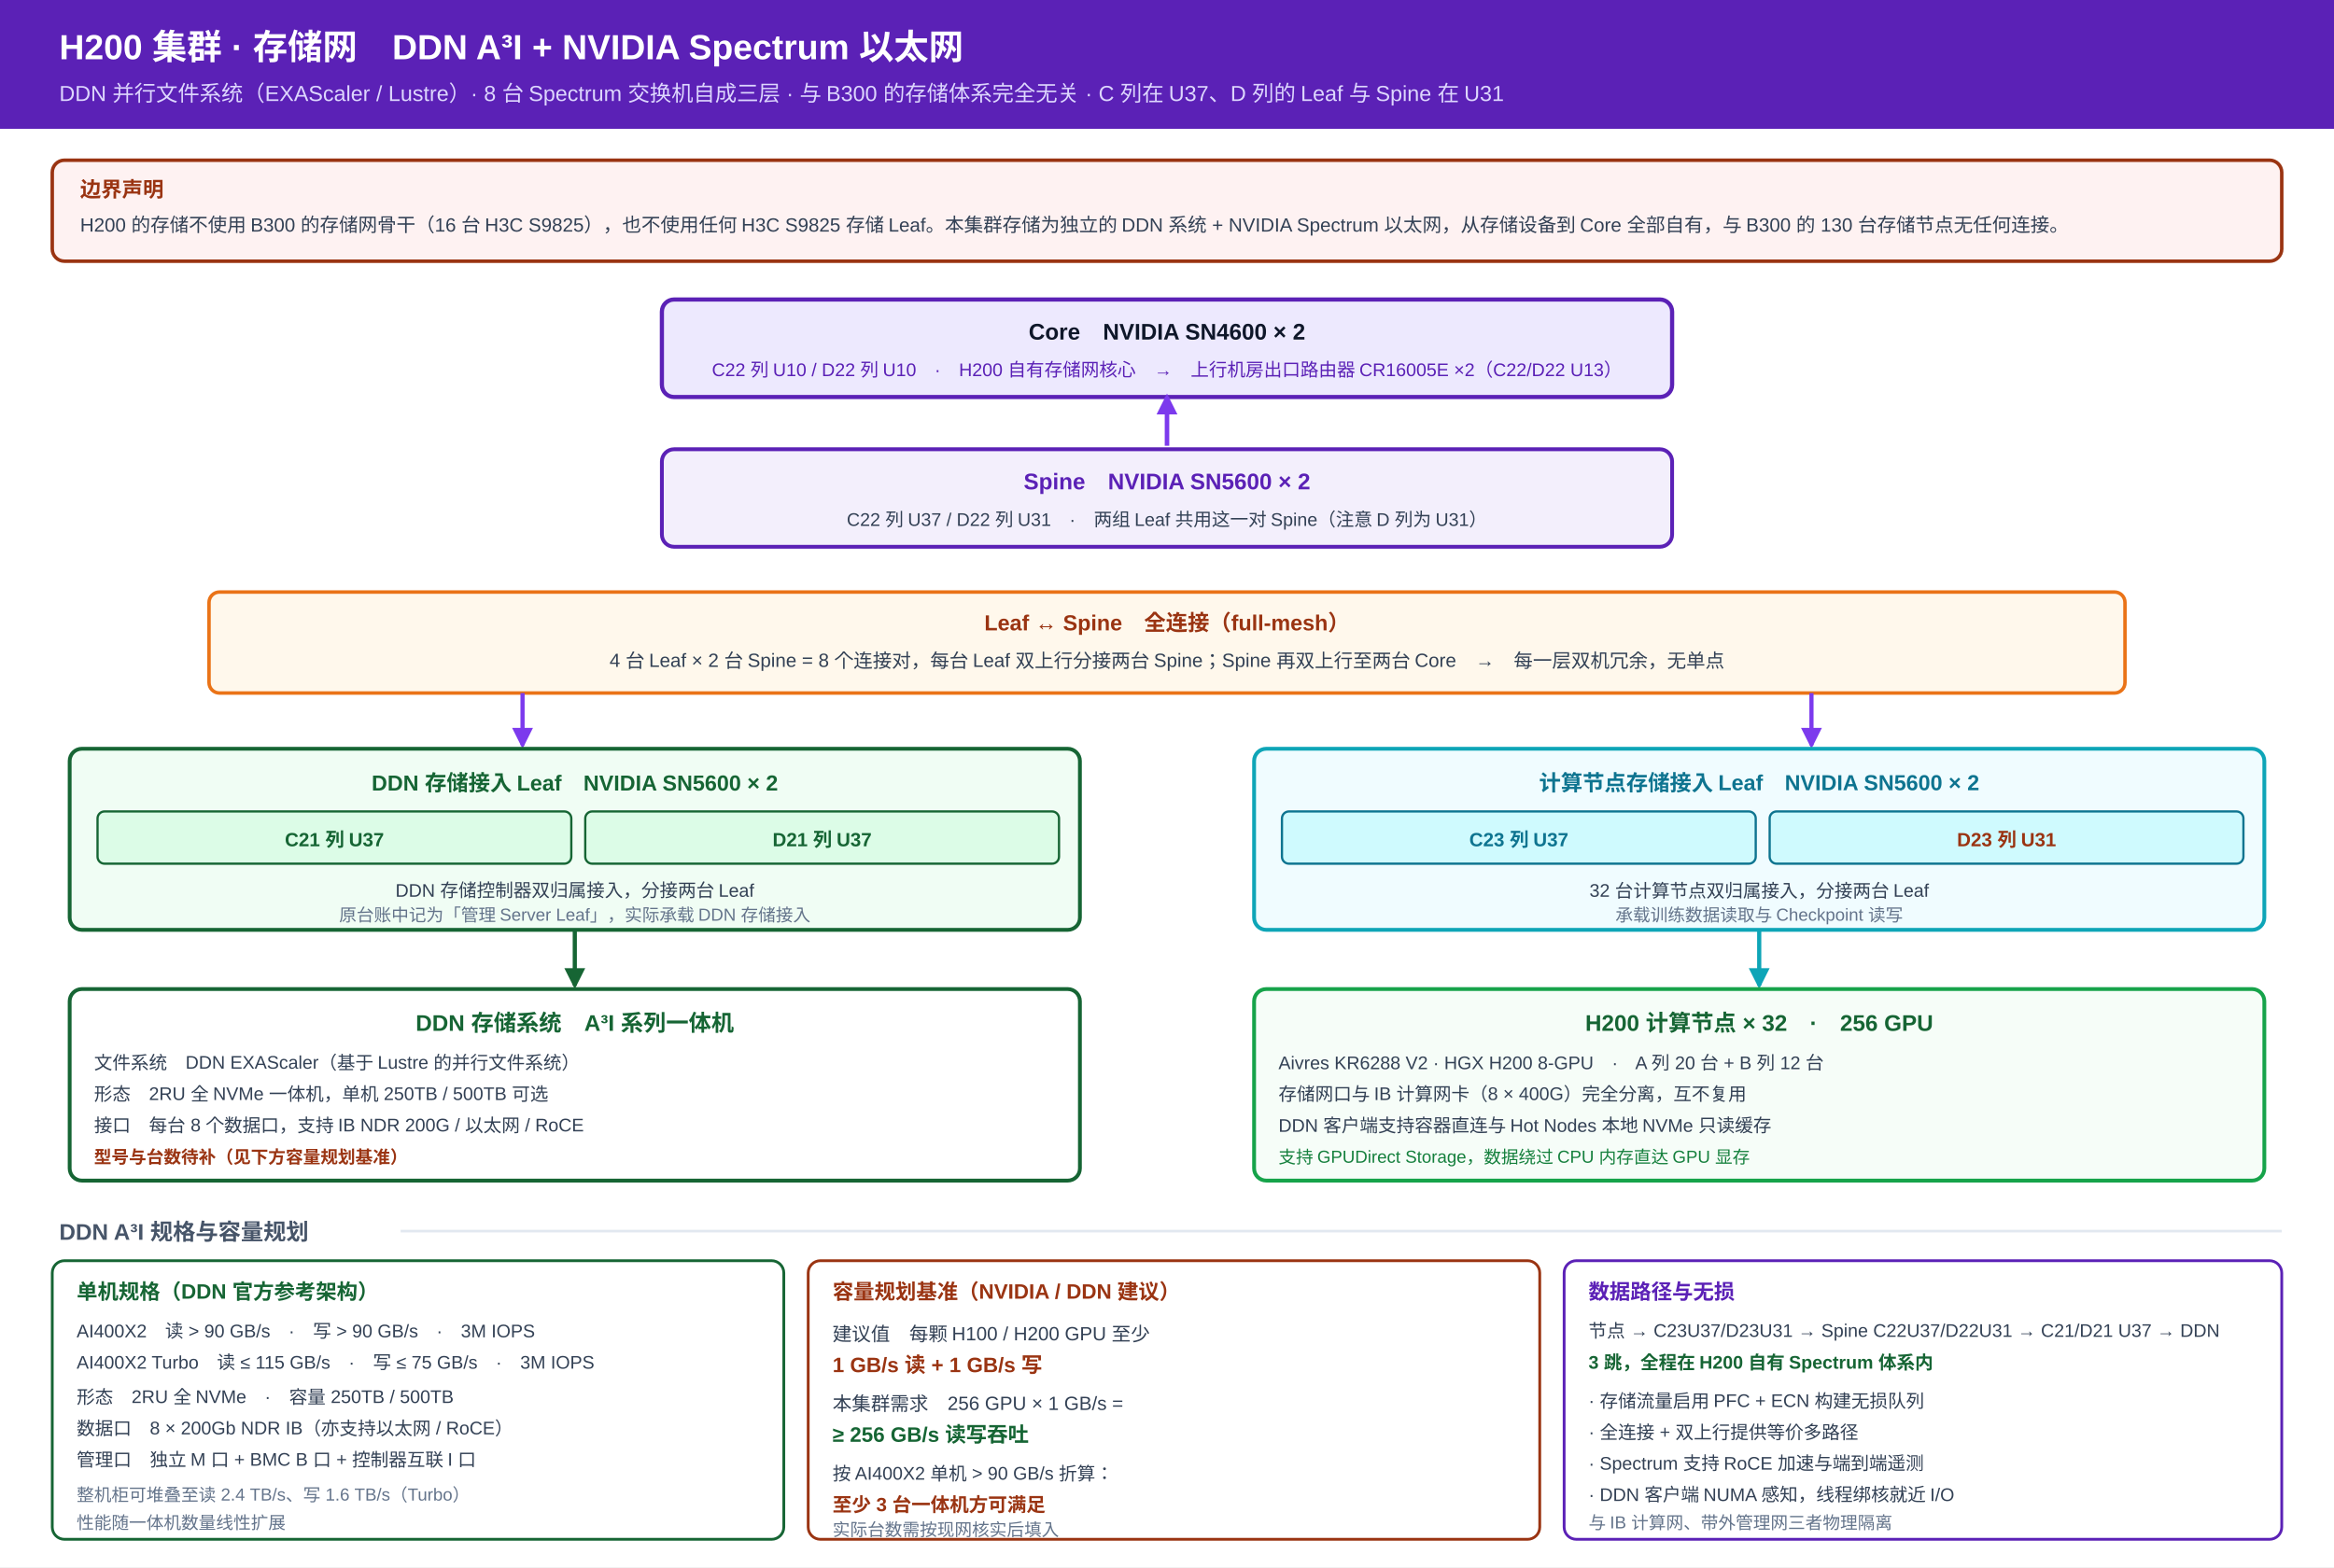
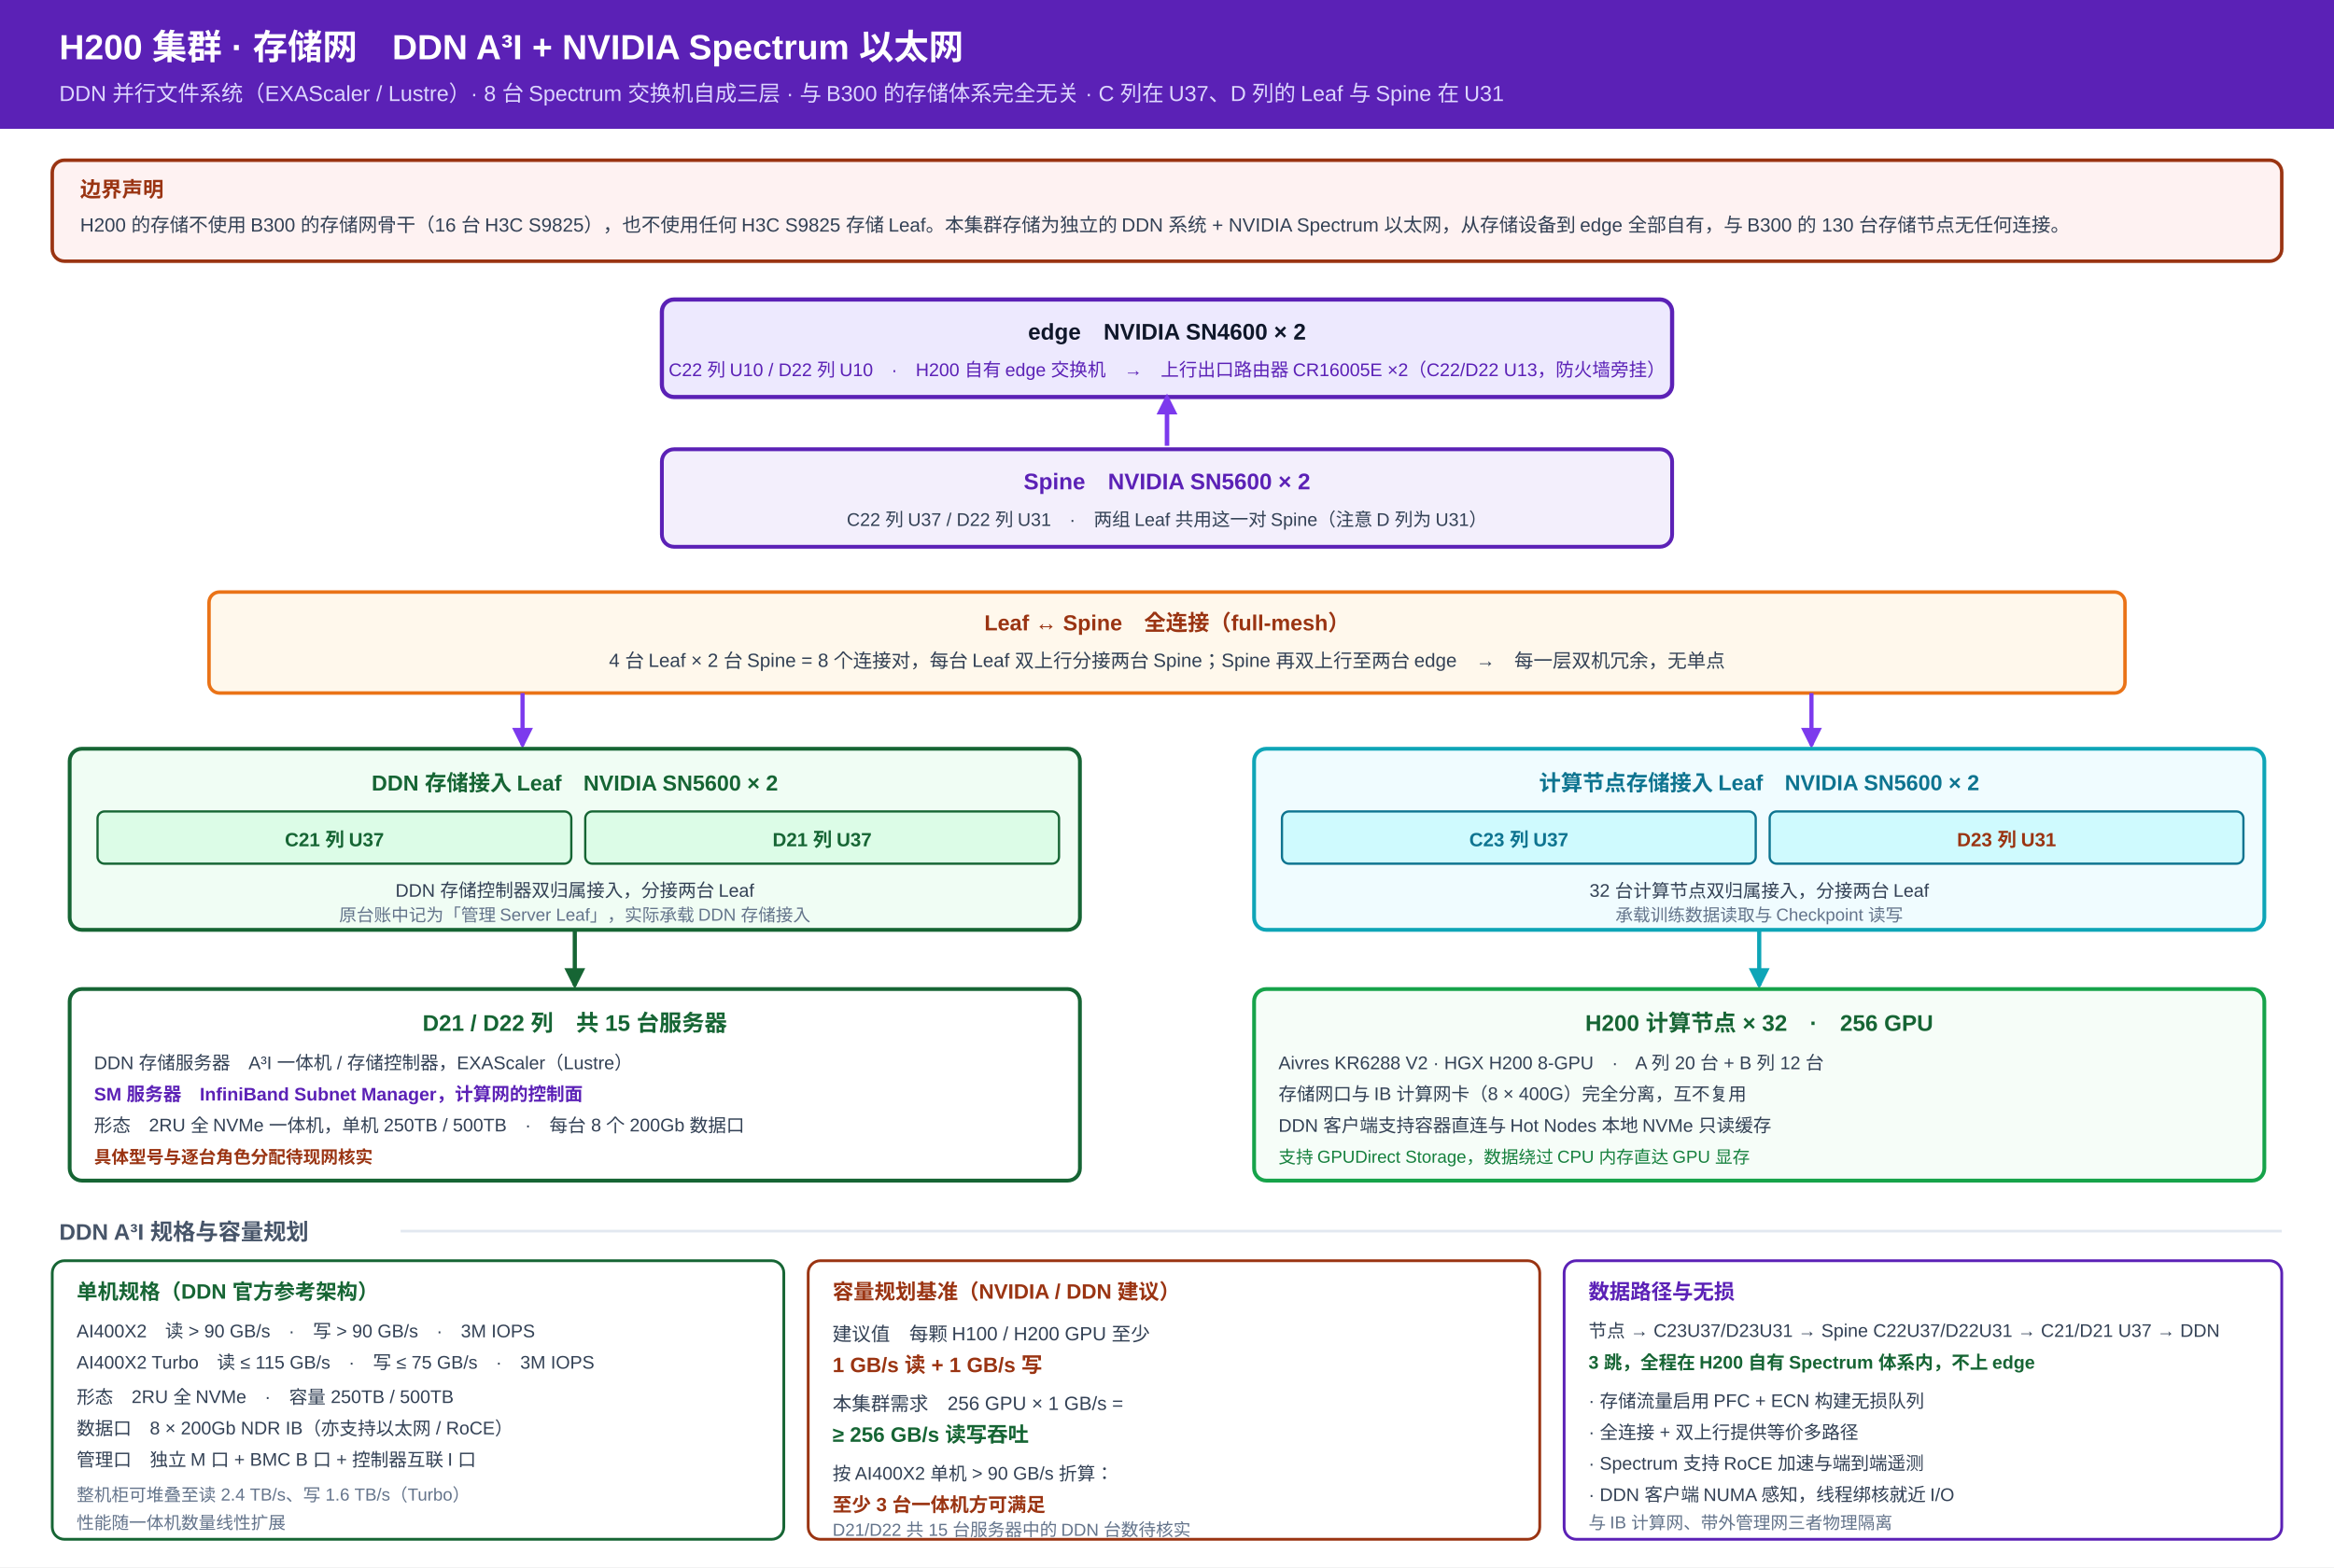
<svg xmlns="http://www.w3.org/2000/svg" viewBox="0 0 1340 900" font-family="Segoe UI, Arial, sans-serif">
  <rect x="0" y="0" width="1340" height="900" fill="#ffffff" />
  <rect x="0" y="0" width="1340" height="74" fill="#5b21b6" />
  <text x="34" y="34" font-size="20" font-weight="700" fill="#ffffff">H200 集群 · 存储网　DDN A³I + NVIDIA Spectrum 以太网</text>
  <text x="34" y="58" font-size="12.5" fill="#ddd6fe">DDN 并行文件系统（EXAScaler / Lustre）· 8 台 Spectrum 交换机自成三层 · 与 B300 的存储体系完全无关 · C 列在 U37、D 列的 Leaf 与 Spine 在 U31</text>
  <rect x="30" y="92" width="1280" height="58" rx="7" fill="#fef2f2" stroke="#9a3412" stroke-width="2" />
  <text x="46" y="113" font-size="12" font-weight="700" fill="#9a3412">边界声明</text>
-   <text x="46" y="133" font-size="11" fill="#334155">H200 的存储不使用 B300 的存储网骨干（16 台 H3C S9825），也不使用任何 H3C S9825 存储 Leaf。本集群存储为独立的 DDN 系统 + NVIDIA Spectrum 以太网，从存储设备到 Core 全部自有，与 B300 的 130 台存储节点无任何连接。</text>
+   <text x="46" y="133" font-size="11" fill="#334155">H200 的存储不使用 B300 的存储网骨干（16 台 H3C S9825），也不使用任何 H3C S9825 存储 Leaf。本集群存储为独立的 DDN 系统 + NVIDIA Spectrum 以太网，从存储设备到 edge 全部自有，与 B300 的 130 台存储节点无任何连接。</text>
  <rect x="380" y="172" width="580" height="56" rx="7" fill="#ede9fe" stroke="#5b21b6" stroke-width="2.4" />
-   <text x="670" y="195" font-size="13" font-weight="700" fill="#0f172a" text-anchor="middle">Core　NVIDIA SN4600 × 2</text>
-   <text x="670" y="216" font-size="10.5" fill="#5b21b6" text-anchor="middle">C22 列 U10 / D22 列 U10　·　H200 自有存储网核心　→　上行机房出口路由器 CR16005E ×2（C22/D22 U13）</text>
+   <text x="670" y="195" font-size="13" font-weight="700" fill="#0f172a" text-anchor="middle">edge　NVIDIA SN4600 × 2</text>
+   <text x="670" y="216" font-size="10.5" fill="#5b21b6" text-anchor="middle">C22 列 U10 / D22 列 U10　·　H200 自有 edge 交换机　→　上行出口路由器 CR16005E ×2（C22/D22 U13，防火墙旁挂）</text>
  <line x1="670" y1="228" x2="670" y2="256" stroke="#7c3aed" stroke-width="2.6" />
  <path d="M 664 238 L 670 226 L 676 238 Z" fill="#7c3aed" />
  <rect x="380" y="258" width="580" height="56" rx="7" fill="#f3effc" stroke="#5b21b6" stroke-width="2.2" />
  <text x="670" y="281" font-size="13" font-weight="700" fill="#5b21b6" text-anchor="middle">Spine　NVIDIA SN5600 × 2</text>
  <text x="670" y="302" font-size="10.5" fill="#334155" text-anchor="middle">C22 列 U37 / D22 列 U31　·　两组 Leaf 共用这一对 Spine（注意 D 列为 U31）</text>
  <rect x="120" y="340" width="1100" height="58" rx="6" fill="#fff8ec" stroke="#ea7317" stroke-width="2" />
  <text x="670" y="362" font-size="12.5" font-weight="700" fill="#9a3412" text-anchor="middle">Leaf ↔ Spine　全连接（full-mesh）</text>
-   <text x="670" y="383" font-size="11" fill="#334155" text-anchor="middle">4 台 Leaf × 2 台 Spine = 8 个连接对，每台 Leaf 双上行分接两台 Spine；Spine 再双上行至两台 Core　→　每一层双机冗余，无单点</text>
+   <text x="670" y="383" font-size="11" fill="#334155" text-anchor="middle">4 台 Leaf × 2 台 Spine = 8 个连接对，每台 Leaf 双上行分接两台 Spine；Spine 再双上行至两台 edge　→　每一层双机冗余，无单点</text>
  <line x1="300" y1="398" x2="300" y2="428" stroke="#7c3aed" stroke-width="2.4" />
  <path d="M 294 418 L 300 430 L 306 418 Z" fill="#7c3aed" />
  <line x1="1040" y1="398" x2="1040" y2="428" stroke="#7c3aed" stroke-width="2.4" />
  <path d="M 1034 418 L 1040 430 L 1046 418 Z" fill="#7c3aed" />
  <rect x="40" y="430" width="580" height="104" rx="7" fill="#f0fdf4" stroke="#166534" stroke-width="2.2" />
  <text x="330" y="454" font-size="12.5" font-weight="700" fill="#166534" text-anchor="middle">DDN 存储接入 Leaf　NVIDIA SN5600 × 2</text>
  <rect x="56" y="466" width="272" height="30" rx="4" fill="#dcfce7" stroke="#166534" stroke-width="1.3" />
  <text x="192" y="486" font-size="11" font-weight="600" fill="#166534" text-anchor="middle">C21 列 U37</text>
  <rect x="336" y="466" width="272" height="30" rx="4" fill="#dcfce7" stroke="#166534" stroke-width="1.3" />
  <text x="472" y="486" font-size="11" font-weight="600" fill="#166534" text-anchor="middle">D21 列 U37</text>
  <text x="330" y="515" font-size="10.5" fill="#334155" text-anchor="middle">DDN 存储控制器双归属接入，分接两台 Leaf</text>
  <text x="330" y="529" font-size="10" fill="#64748b" text-anchor="middle">原台账中记为「管理 Server Leaf」，实际承载 DDN 存储接入</text>
  <rect x="720" y="430" width="580" height="104" rx="7" fill="#f0fcff" stroke="#0ea5b7" stroke-width="2.2" />
  <text x="1010" y="454" font-size="12.5" font-weight="700" fill="#0e7490" text-anchor="middle">计算节点存储接入 Leaf　NVIDIA SN5600 × 2</text>
  <rect x="736" y="466" width="272" height="30" rx="4" fill="#cffafe" stroke="#0e7490" stroke-width="1.3" />
  <text x="872" y="486" font-size="11" font-weight="600" fill="#0e7490" text-anchor="middle">C23 列 U37</text>
  <rect x="1016" y="466" width="272" height="30" rx="4" fill="#cffafe" stroke="#0e7490" stroke-width="1.3" />
  <text x="1152" y="486" font-size="11" font-weight="600" fill="#9a3412" text-anchor="middle">D23 列 U31</text>
  <text x="1010" y="515" font-size="10.5" fill="#334155" text-anchor="middle">32 台计算节点双归属接入，分接两台 Leaf</text>
  <text x="1010" y="529" font-size="10" fill="#64748b" text-anchor="middle">承载训练数据读取与 Checkpoint 读写</text>
  <line x1="330" y1="534" x2="330" y2="566" stroke="#166534" stroke-width="2.4" />
  <path d="M 324 556 L 330 568 L 336 556 Z" fill="#166534" />
  <line x1="1010" y1="534" x2="1010" y2="566" stroke="#0ea5b7" stroke-width="2.4" />
  <path d="M 1004 556 L 1010 568 L 1016 556 Z" fill="#0ea5b7" />
  <rect x="40" y="568" width="580" height="110" rx="7" fill="#ffffff" stroke="#166534" stroke-width="2.2" />
-   <text x="330" y="592" font-size="13" font-weight="700" fill="#166534" text-anchor="middle">DDN 存储系统　A³I 系列一体机</text>
-   <text x="54" y="614" font-size="10.5" fill="#334155">文件系统　DDN EXAScaler（基于 Lustre 的并行文件系统）</text>
-   <text x="54" y="632" font-size="10.5" fill="#334155">形态　2RU 全 NVMe 一体机，单机 250TB / 500TB 可选</text>
-   <text x="54" y="650" font-size="10.5" fill="#334155">接口　每台 8 个数据口，支持 IB NDR 200G / 以太网 / RoCE</text>
-   <text x="54" y="668" font-size="10" font-weight="600" fill="#9a3412">型号与台数待补（见下方容量规划基准）</text>
+   <text x="330" y="592" font-size="13" font-weight="700" fill="#166534" text-anchor="middle">D21 / D22 列　共 15 台服务器</text>
+   <text x="54" y="614" font-size="10.5" fill="#334155">DDN 存储服务器　A³I 一体机 / 存储控制器，EXAScaler（Lustre）</text>
+   <text x="54" y="632" font-size="10.5" font-weight="600" fill="#5b21b6">SM 服务器　InfiniBand Subnet Manager，计算网的控制面</text>
+   <text x="54" y="650" font-size="10.5" fill="#334155">形态　2RU 全 NVMe 一体机，单机 250TB / 500TB　·　每台 8 个 200Gb 数据口</text>
+   <text x="54" y="668" font-size="10" font-weight="600" fill="#9a3412">具体型号与逐台角色分配待现网核实</text>
  <rect x="720" y="568" width="580" height="110" rx="7" fill="#f6fdf8" stroke="#16a34a" stroke-width="2.2" />
  <text x="1010" y="592" font-size="13" font-weight="700" fill="#166534" text-anchor="middle">H200 计算节点 × 32　·　256 GPU</text>
  <text x="734" y="614" font-size="10.5" fill="#334155">Aivres KR6288 V2 · HGX H200 8-GPU　·　A 列 20 台 + B 列 12 台</text>
  <text x="734" y="632" font-size="10.5" fill="#334155">存储网口与 IB 计算网卡（8 × 400G）完全分离，互不复用</text>
  <text x="734" y="650" font-size="10.5" fill="#334155">DDN 客户端支持容器直连与 Hot Nodes 本地 NVMe 只读缓存</text>
  <text x="734" y="668" font-size="10" fill="#15803d">支持 GPUDirect Storage，数据绕过 CPU 内存直达 GPU 显存</text>
  <text x="34" y="712" font-size="13" font-weight="700" fill="#475569">DDN A³I 规格与容量规划</text>
  <line x1="230" y1="707" x2="1310" y2="707" stroke="#e2e8f0" stroke-width="1.5" />
  <rect x="30" y="724" width="420" height="160" rx="7" fill="#ffffff" stroke="#166534" stroke-width="1.6" />
  <text x="44" y="746" font-size="12" font-weight="700" fill="#166534">单机规格（DDN 官方参考架构）</text>
  <text x="44" y="768" font-size="10.5" fill="#334155">AI400X2　读 &gt; 90 GB/s　·　写 &gt; 90 GB/s　·　3M IOPS</text>
  <text x="44" y="786" font-size="10.5" fill="#334155">AI400X2 Turbo　读 ≤ 115 GB/s　·　写 ≤ 75 GB/s　·　3M IOPS</text>
  <text x="44" y="806" font-size="10.5" fill="#334155">形态　2RU 全 NVMe　·　容量 250TB / 500TB</text>
  <text x="44" y="824" font-size="10.5" fill="#334155">数据口　8 × 200Gb NDR IB（亦支持以太网 / RoCE）</text>
  <text x="44" y="842" font-size="10.5" fill="#334155">管理口　独立 M 口 + BMC B 口 + 控制器互联 I 口</text>
  <text x="44" y="862" font-size="10" fill="#64748b">整机柜可堆叠至读 2.4 TB/s、写 1.6 TB/s（Turbo）</text>
  <text x="44" y="878" font-size="10" fill="#64748b">性能随一体机数量线性扩展</text>
  <rect x="464" y="724" width="420" height="160" rx="7" fill="#ffffff" stroke="#9a3412" stroke-width="1.6" />
  <text x="478" y="746" font-size="12" font-weight="700" fill="#9a3412">容量规划基准（NVIDIA / DDN 建议）</text>
  <text x="478" y="770" font-size="11" fill="#334155">建议值　每颗 H100 / H200 GPU 至少</text>
  <text x="478" y="788" font-size="12" font-weight="700" fill="#9a3412">1 GB/s 读 + 1 GB/s 写</text>
  <text x="478" y="810" font-size="11" fill="#334155">本集群需求　256 GPU × 1 GB/s =</text>
  <text x="478" y="828" font-size="12" font-weight="700" fill="#166534">≥ 256 GB/s 读写吞吐</text>
  <text x="478" y="850" font-size="10.5" fill="#334155">按 AI400X2 单机 &gt; 90 GB/s 折算：</text>
  <text x="478" y="868" font-size="11" font-weight="700" fill="#9a3412">至少 3 台一体机方可满足</text>
-   <text x="478" y="882" font-size="10" fill="#64748b">实际台数需按现网核实后填入</text>
+   <text x="478" y="882" font-size="10" fill="#64748b">D21/D22 共 15 台服务器中的 DDN 台数待核实</text>
  <rect x="898" y="724" width="412" height="160" rx="7" fill="#ffffff" stroke="#5b21b6" stroke-width="1.6" />
  <text x="912" y="746" font-size="12" font-weight="700" fill="#5b21b6">数据路径与无损</text>
  <text x="912" y="768" font-size="10.5" fill="#334155">节点 → C23U37/D23U31 → Spine C22U37/D22U31 → C21/D21 U37 → DDN</text>
-   <text x="912" y="786" font-size="10.5" font-weight="600" fill="#166534">3 跳，全程在 H200 自有 Spectrum 体系内</text>
+   <text x="912" y="786" font-size="10.5" font-weight="600" fill="#166534">3 跳，全程在 H200 自有 Spectrum 体系内，不上 edge</text>
  <text x="912" y="808" font-size="10.5" fill="#334155">· 存储流量启用 PFC + ECN 构建无损队列</text>
  <text x="912" y="826" font-size="10.5" fill="#334155">· 全连接 + 双上行提供等价多路径</text>
  <text x="912" y="844" font-size="10.5" fill="#334155">· Spectrum 支持 RoCE 加速与端到端遥测</text>
  <text x="912" y="862" font-size="10.5" fill="#334155">· DDN 客户端 NUMA 感知，线程绑核就近 I/O</text>
  <text x="912" y="878" font-size="10" fill="#64748b">与 IB 计算网、带外管理网三者物理隔离</text>
</svg>
